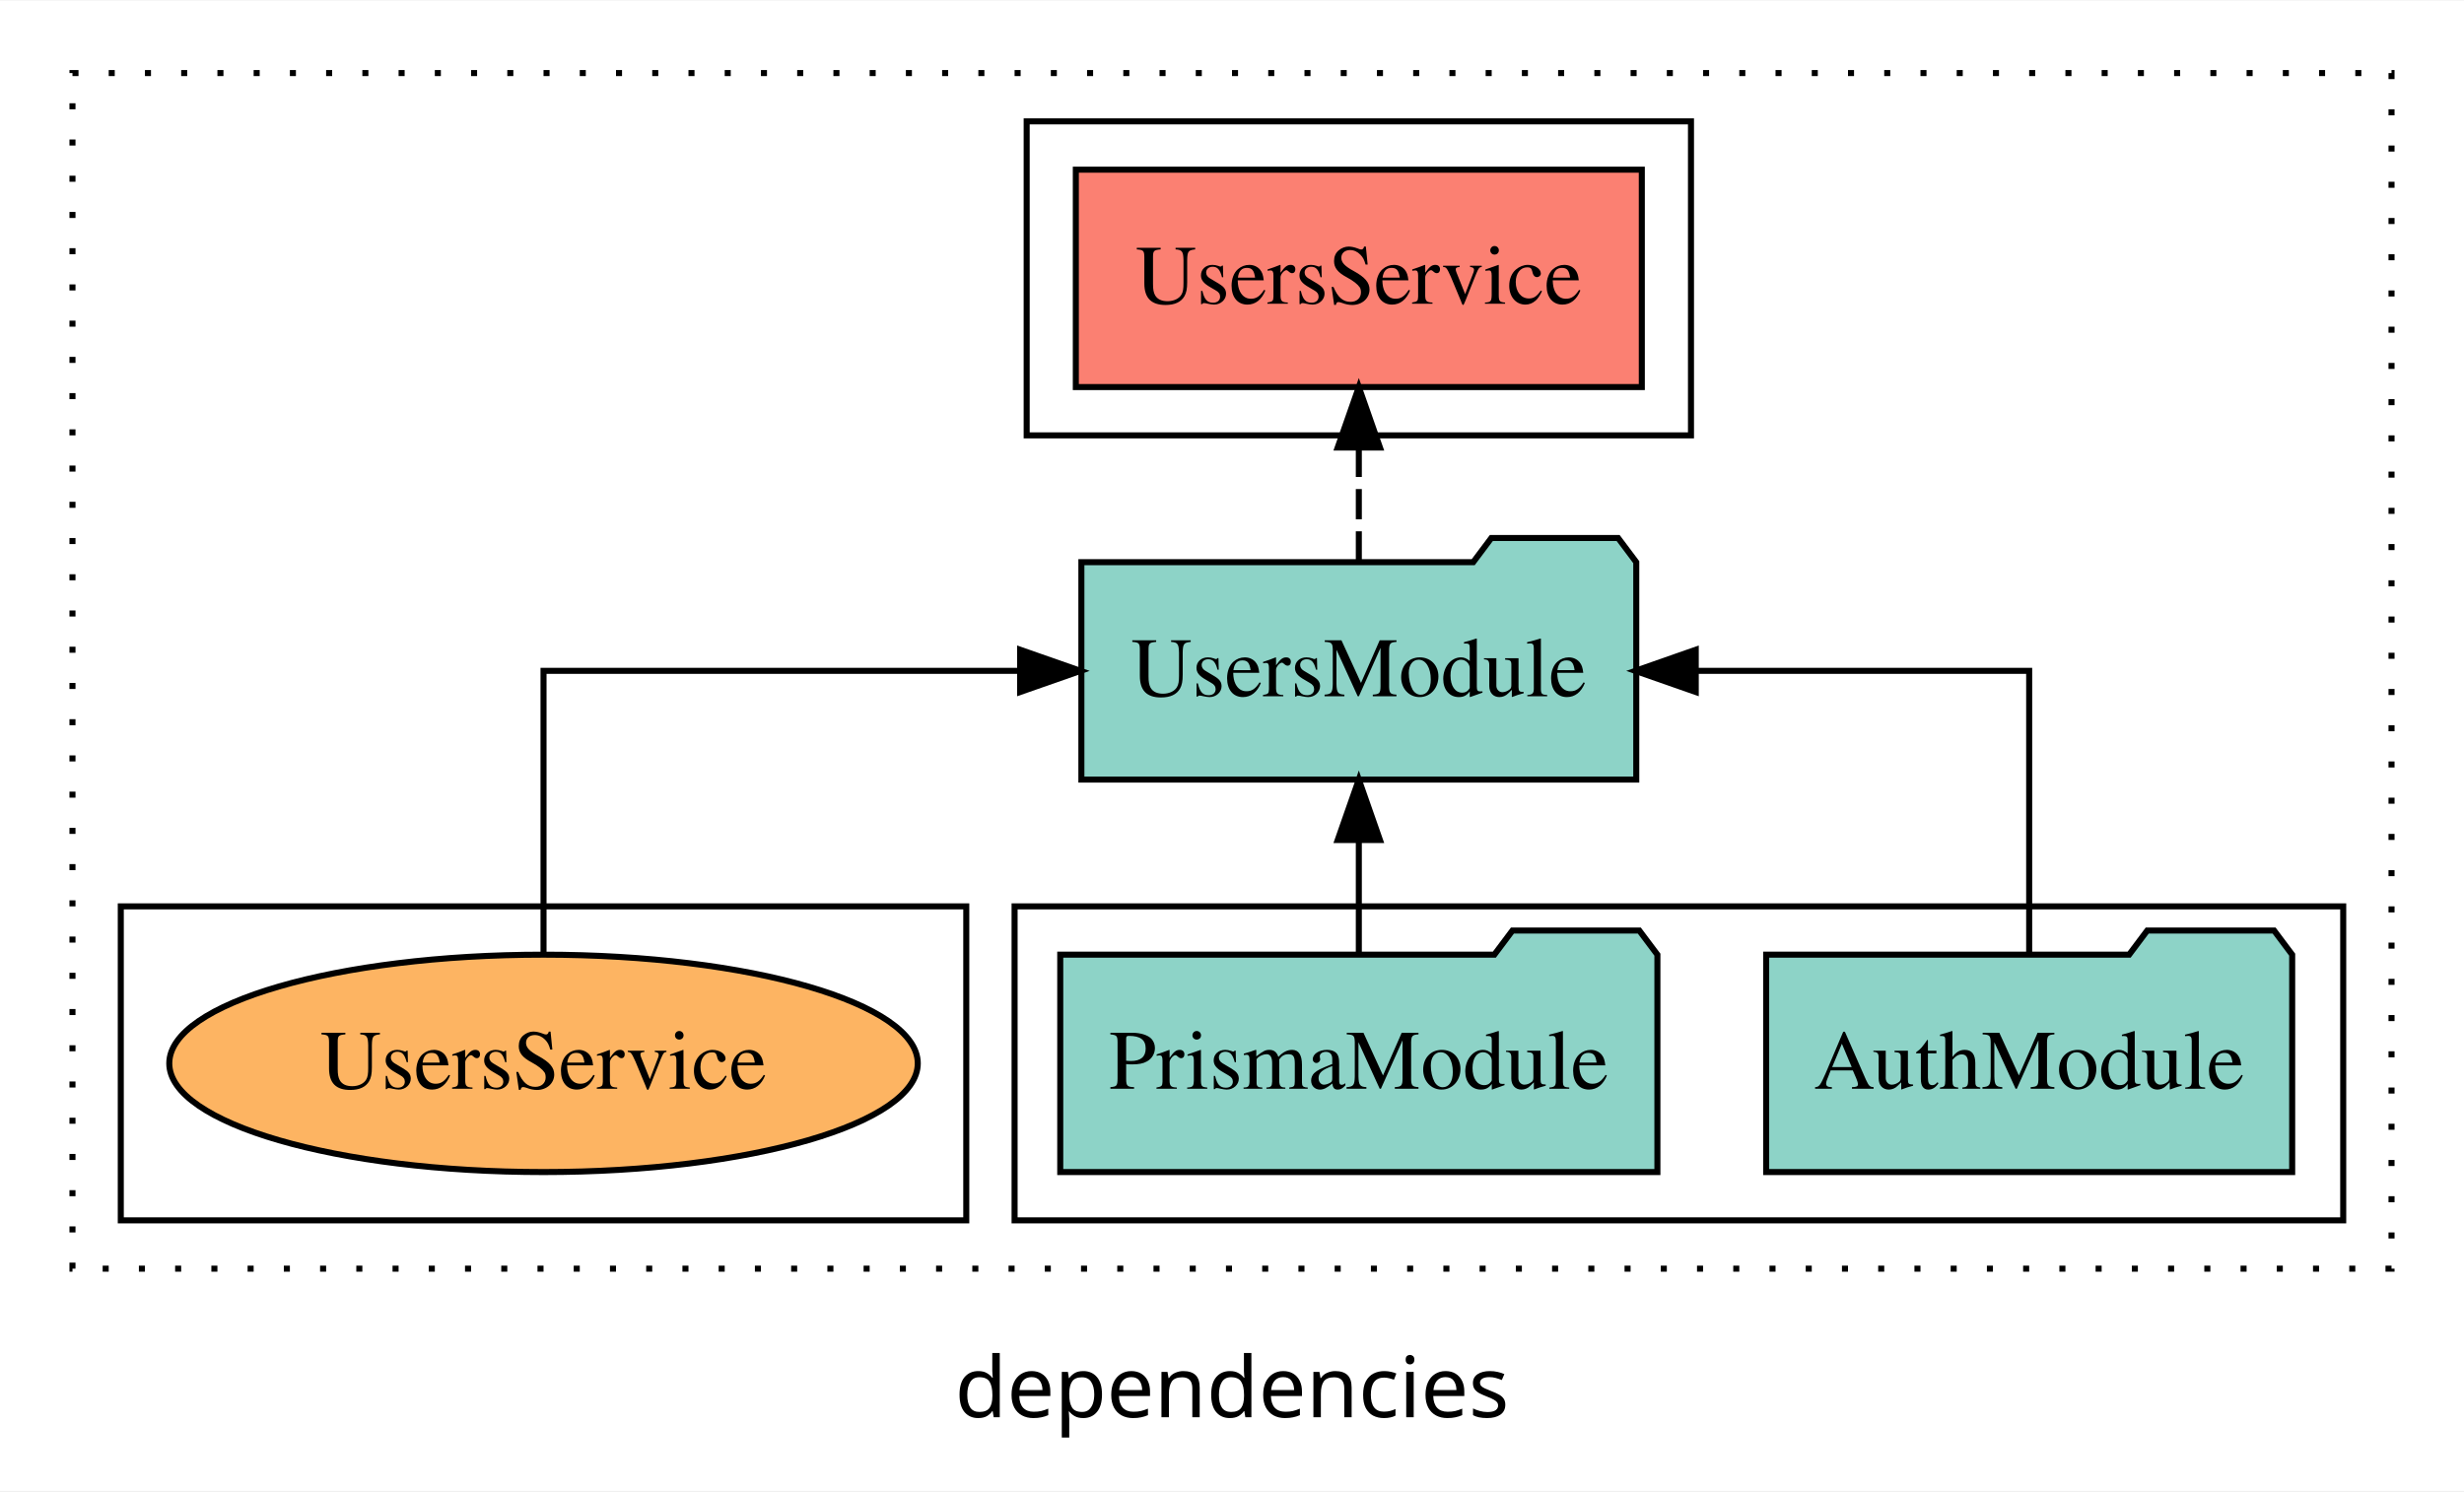
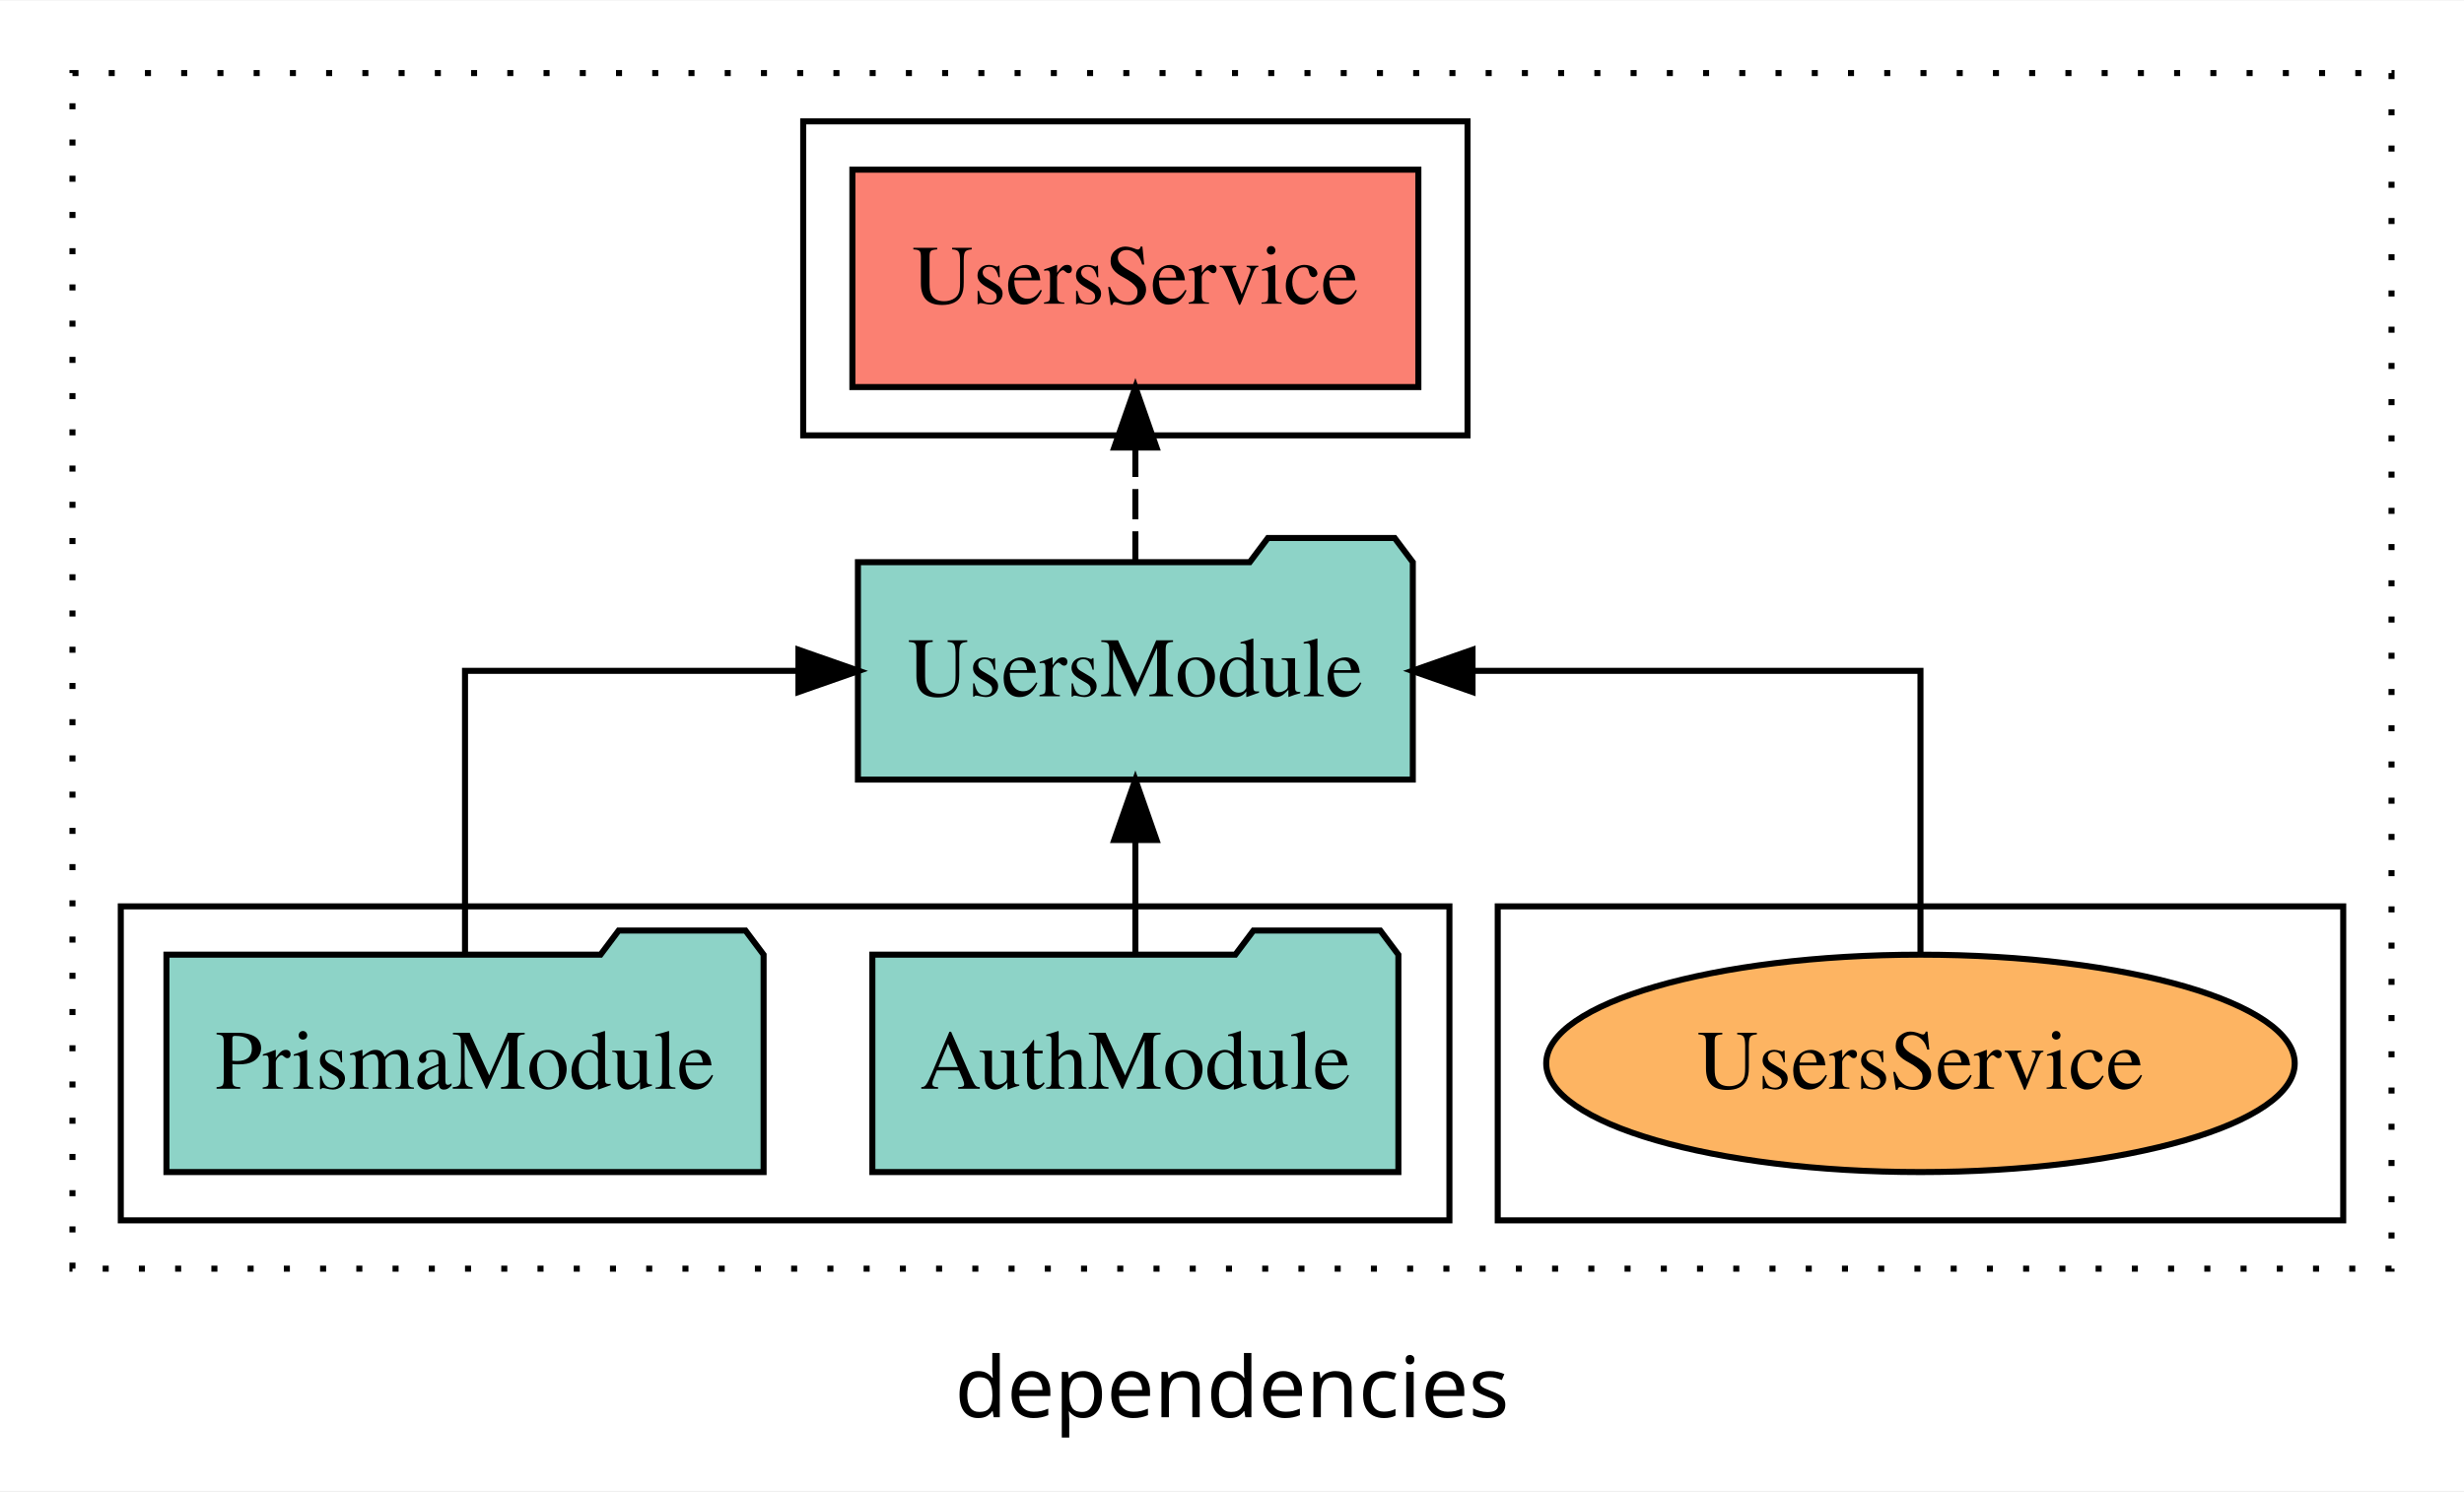
<svg xmlns="http://www.w3.org/2000/svg" width="408pt" height="247pt" viewBox="0.00 0.00 408.00 246.80">
  <g id="graph0" class="graph" transform="scale(1 1) rotate(0) translate(4 242.8)">
    <polygon fill="white" stroke="transparent" points="-4,4 -4,-242.8 404,-242.8 404,4 -4,4" />
    <text text-anchor="middle" x="200" y="-8.2" font-family="sans-serif" font-size="14.00">dependencies</text>
    <g id="clust1" class="cluster">
      <polygon fill="none" stroke="black" stroke-dasharray="1,5" points="8,-32.8 8,-230.8 392,-230.8 392,-32.8 8,-32.8" />
    </g>
+     <g id="clust6" class="cluster">
+       <polygon fill="none" stroke="black" points="244,-40.8 244,-92.8 384,-92.8 384,-40.8 244,-40.8" />
+     </g>
    <g id="clust3" class="cluster">
-       <polygon fill="none" stroke="black" points="164,-40.8 164,-92.8 384,-92.8 384,-40.8 164,-40.8" />
+       <polygon fill="none" stroke="black" points="16,-40.8 16,-92.8 236,-92.8 236,-40.8 16,-40.8" />
    </g>
    <g id="clust4" class="cluster">
-       <polygon fill="none" stroke="black" points="166,-170.8 166,-222.8 276,-222.8 276,-170.8 166,-170.8" />
-     </g>
-     <g id="clust6" class="cluster">
-       <polygon fill="none" stroke="black" points="16,-40.8 16,-92.8 156,-92.8 156,-40.8 16,-40.8" />
+       <polygon fill="none" stroke="black" points="129,-170.8 129,-222.8 239,-222.8 239,-170.8 129,-170.8" />
    </g>
    <g id="node1" class="node">
-       <polygon fill="#8dd3c7" stroke="black" points="375.55,-84.8 372.55,-88.8 351.55,-88.8 348.55,-84.8 288.45,-84.8 288.45,-48.8 375.55,-48.8 375.55,-84.8" />
-       <text text-anchor="middle" x="332" y="-62.6" font-family="Times,serif" font-size="14.00">AuthModule</text>
+       <polygon fill="#8dd3c7" stroke="black" points="227.55,-84.8 224.55,-88.8 203.55,-88.8 200.55,-84.8 140.45,-84.8 140.45,-48.8 227.55,-48.8 227.55,-84.8" />
+       <text text-anchor="middle" x="184" y="-62.6" font-family="Times,serif" font-size="14.00">AuthModule</text>
    </g>
    <g id="node3" class="node">
-       <polygon fill="#8dd3c7" stroke="black" points="266.94,-149.8 263.94,-153.8 242.94,-153.8 239.94,-149.8 175.06,-149.8 175.06,-113.8 266.94,-113.8 266.94,-149.8" />
-       <text text-anchor="middle" x="221" y="-127.6" font-family="Times,serif" font-size="14.00">UsersModule</text>
+       <polygon fill="#8dd3c7" stroke="black" points="229.94,-149.8 226.94,-153.8 205.94,-153.8 202.94,-149.8 138.06,-149.8 138.06,-113.8 229.94,-113.8 229.94,-149.8" />
+       <text text-anchor="middle" x="184" y="-127.6" font-family="Times,serif" font-size="14.00">UsersModule</text>
    </g>
    <g id="edge1" class="edge">
-       <path fill="none" stroke="black" d="M332,-84.91C332,-104.14 332,-131.8 332,-131.8 332,-131.8 276.79,-131.8 276.79,-131.8" />
-       <polygon fill="black" stroke="black" points="276.79,-128.3 266.79,-131.8 276.79,-135.3 276.79,-128.3" />
+       <path fill="none" stroke="black" d="M184,-84.91C184,-84.91 184,-103.79 184,-103.79" />
+       <polygon fill="black" stroke="black" points="180.5,-103.79 184,-113.79 187.5,-103.79 180.5,-103.79" />
    </g>
    <g id="node2" class="node">
-       <polygon fill="#8dd3c7" stroke="black" points="270.44,-84.8 267.44,-88.8 246.44,-88.8 243.44,-84.8 171.56,-84.8 171.56,-48.8 270.44,-48.8 270.44,-84.8" />
-       <text text-anchor="middle" x="221" y="-62.6" font-family="Times,serif" font-size="14.00">PrismaModule</text>
+       <polygon fill="#8dd3c7" stroke="black" points="122.44,-84.8 119.44,-88.8 98.44,-88.8 95.44,-84.8 23.56,-84.8 23.56,-48.8 122.44,-48.8 122.44,-84.8" />
+       <text text-anchor="middle" x="73" y="-62.6" font-family="Times,serif" font-size="14.00">PrismaModule</text>
    </g>
    <g id="edge2" class="edge">
-       <path fill="none" stroke="black" d="M221,-84.91C221,-84.91 221,-103.79 221,-103.79" />
-       <polygon fill="black" stroke="black" points="217.5,-103.79 221,-113.79 224.5,-103.79 217.5,-103.79" />
+       <path fill="none" stroke="black" d="M73,-84.91C73,-104.14 73,-131.8 73,-131.8 73,-131.8 128.21,-131.8 128.21,-131.8" />
+       <polygon fill="black" stroke="black" points="128.21,-135.3 138.21,-131.8 128.21,-128.3 128.21,-135.3" />
    </g>
    <g id="node4" class="node">
-       <polygon fill="#fb8072" stroke="black" points="267.86,-214.8 174.14,-214.8 174.14,-178.8 267.86,-178.8 267.86,-214.8" />
-       <text text-anchor="middle" x="221" y="-192.6" font-family="Times,serif" font-size="14.00">UsersService </text>
+       <polygon fill="#fb8072" stroke="black" points="230.86,-214.8 137.14,-214.8 137.14,-178.8 230.86,-178.8 230.86,-214.8" />
+       <text text-anchor="middle" x="184" y="-192.6" font-family="Times,serif" font-size="14.00">UsersService </text>
    </g>
    <g id="edge3" class="edge">
-       <path fill="none" stroke="black" stroke-dasharray="5,2" d="M221,-149.91C221,-149.91 221,-168.79 221,-168.79" />
-       <polygon fill="black" stroke="black" points="217.5,-168.79 221,-178.79 224.5,-168.79 217.5,-168.79" />
+       <path fill="none" stroke="black" stroke-dasharray="5,2" d="M184,-149.91C184,-149.91 184,-168.79 184,-168.79" />
+       <polygon fill="black" stroke="black" points="180.5,-168.79 184,-178.79 187.5,-168.79 180.5,-168.79" />
    </g>
    <g id="node5" class="node">
-       <ellipse fill="#fdb462" stroke="black" cx="86" cy="-66.8" rx="61.97" ry="18" />
-       <text text-anchor="middle" x="86" y="-62.6" font-family="Times,serif" font-size="14.00">UsersService</text>
+       <ellipse fill="#fdb462" stroke="black" cx="314" cy="-66.8" rx="61.97" ry="18" />
+       <text text-anchor="middle" x="314" y="-62.6" font-family="Times,serif" font-size="14.00">UsersService</text>
    </g>
    <g id="edge4" class="edge">
-       <path fill="none" stroke="black" d="M86,-84.91C86,-104.14 86,-131.8 86,-131.8 86,-131.8 164.92,-131.8 164.92,-131.8" />
-       <polygon fill="black" stroke="black" points="164.92,-135.3 174.92,-131.8 164.92,-128.3 164.92,-135.3" />
+       <path fill="none" stroke="black" d="M314,-84.91C314,-104.14 314,-131.8 314,-131.8 314,-131.8 239.83,-131.8 239.83,-131.8" />
+       <polygon fill="black" stroke="black" points="239.83,-128.3 229.83,-131.8 239.83,-135.3 239.83,-128.3" />
    </g>
  </g>
</svg>
